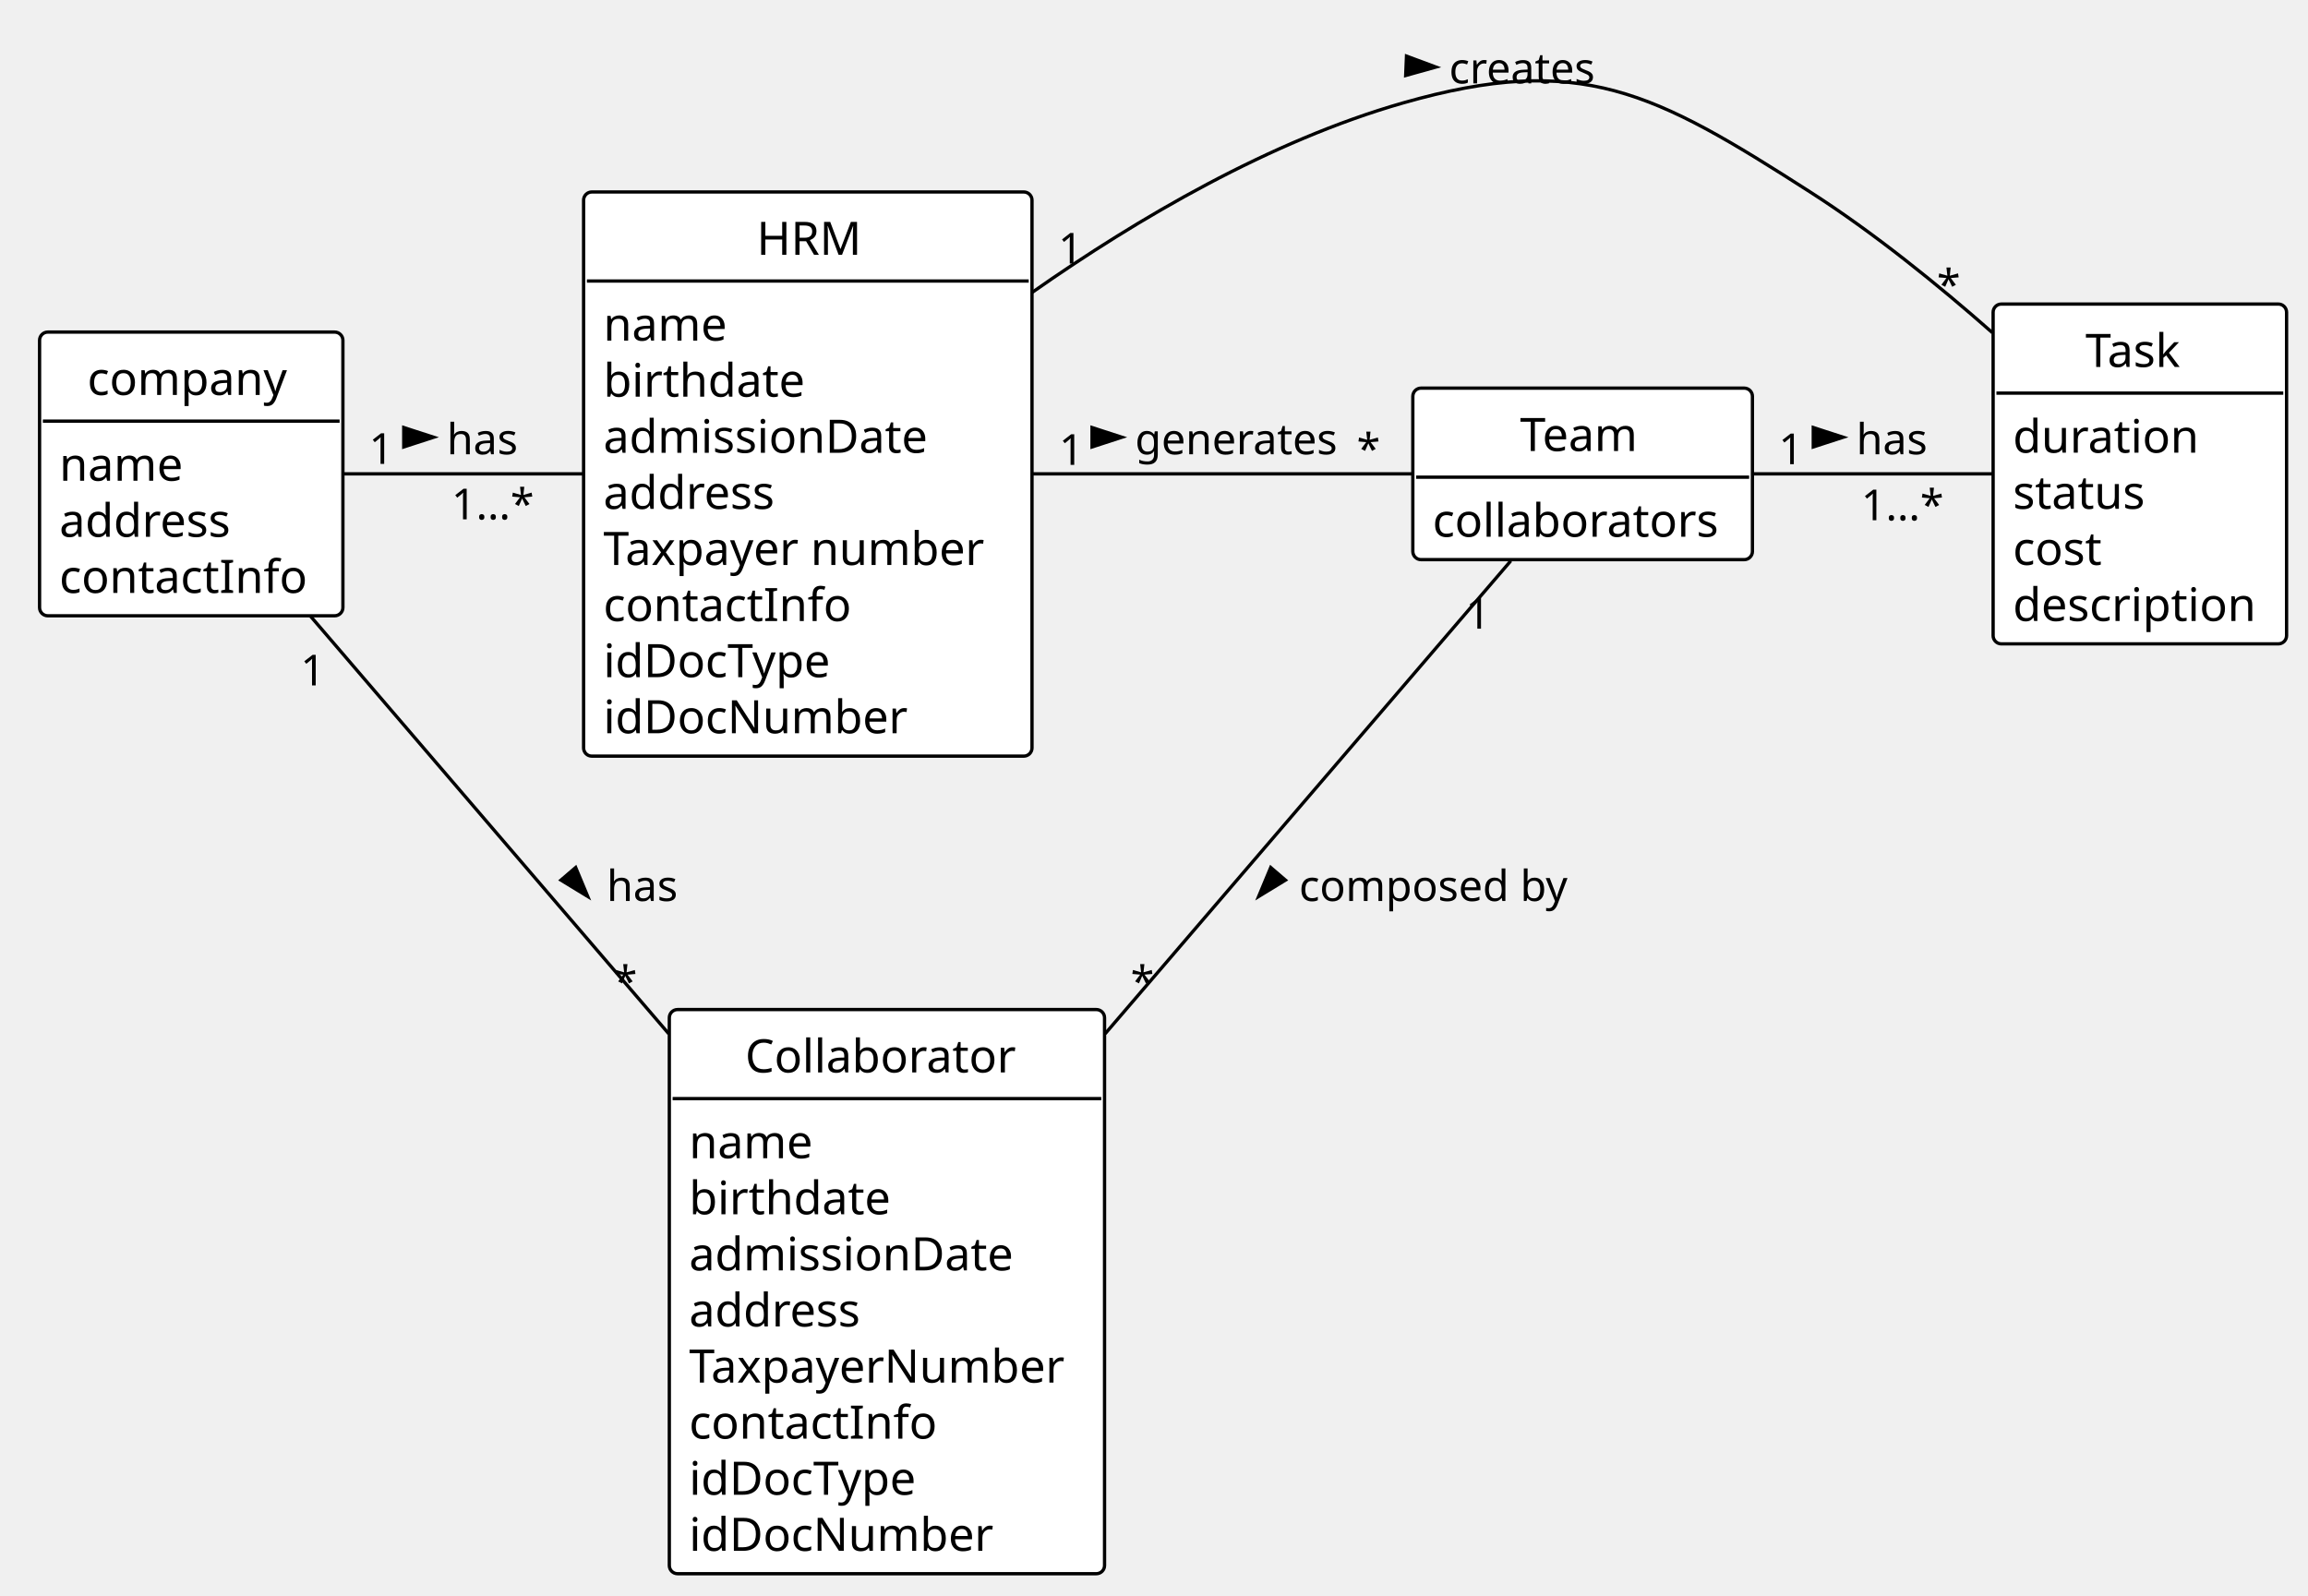
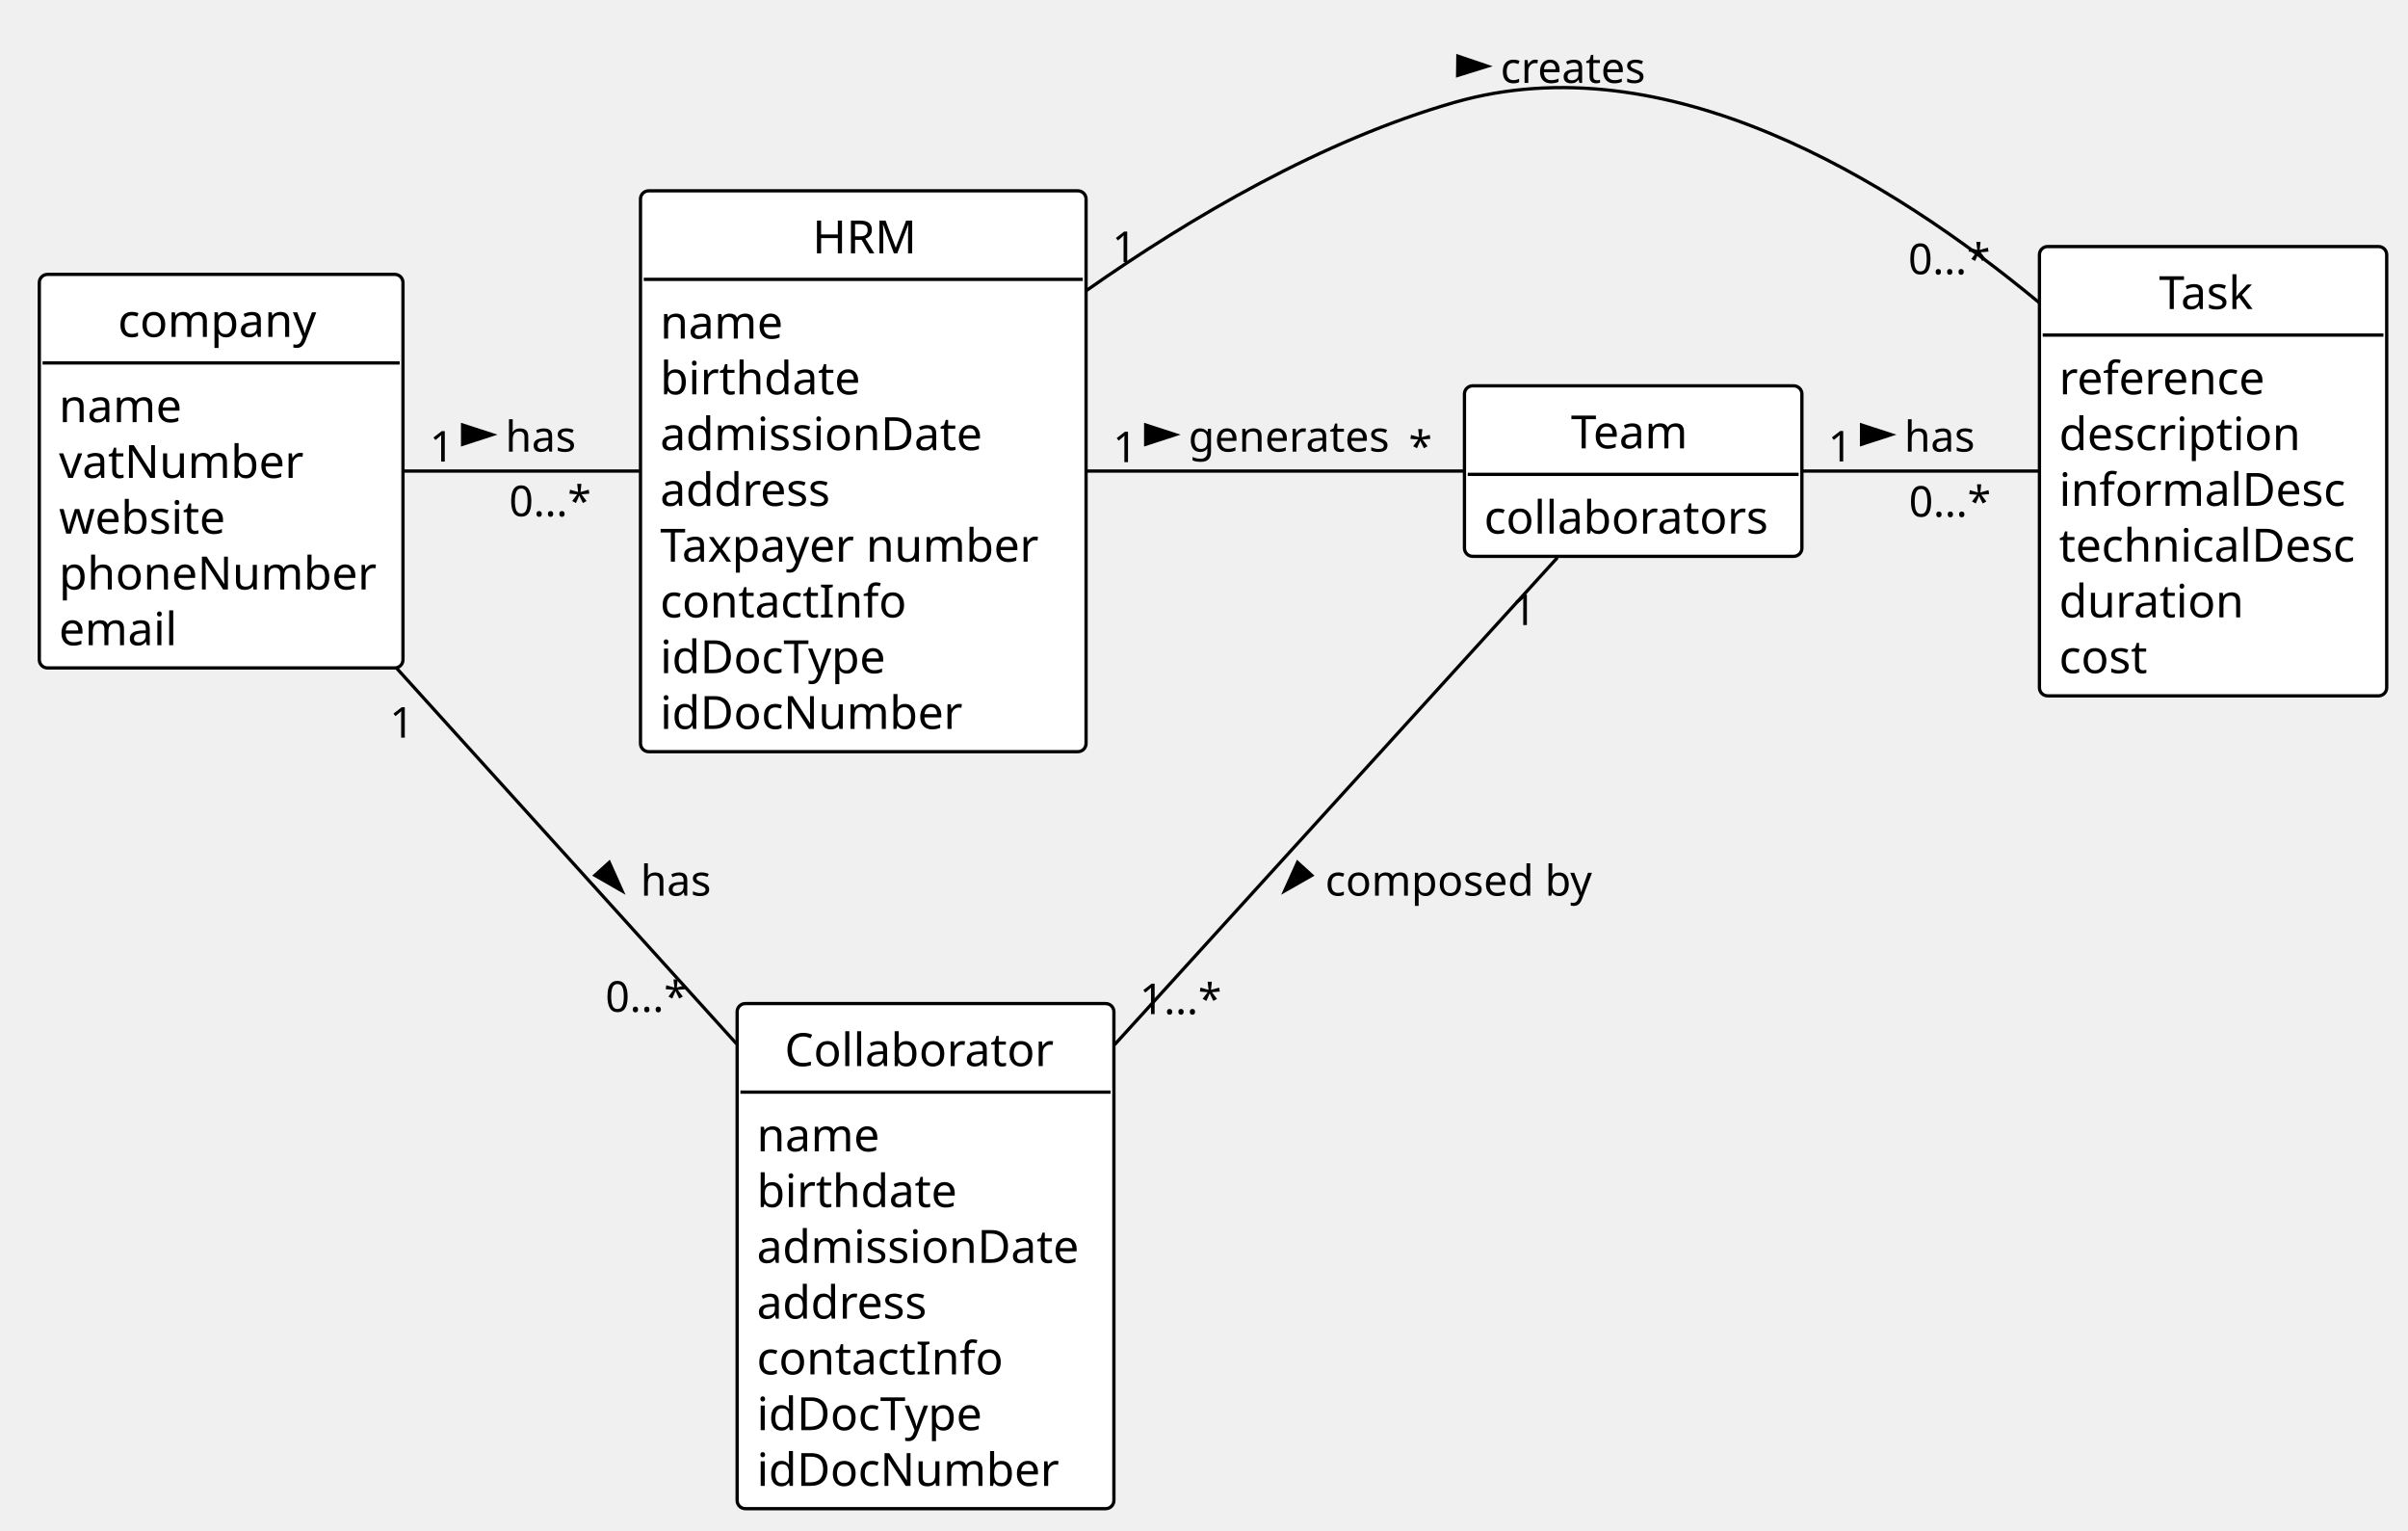
- <svg xmlns="http://www.w3.org/2000/svg" contentStyleType="text/css" height="484px" preserveAspectRatio="none" style="width:700px;height:484px;background:#FFFFFF;" version="1.1" viewBox="0 0 700 484" width="700px" zoomAndPan="magnify">
+ <svg xmlns="http://www.w3.org/2000/svg" contentStyleType="text/css" height="467px" preserveAspectRatio="none" style="width:735px;height:467px;background:#FFFFFF;" version="1.1" viewBox="0 0 735 467" width="735px" zoomAndPan="magnify">
  <defs />
  <g>
    <g id="elem_company">
-       <rect codeLine="8" fill="#FFFFFF" height="86.059" id="company" rx="2.5" ry="2.5" style="stroke:#000000;stroke-width:1.0;" width="92" x="12" y="100.73" />
-       <text fill="#000000" font-family="Verdana" font-size="14" lengthAdjust="spacing" textLength="63" x="26.5" y="119.805">company</text>
-       <line style="stroke:#000000;stroke-width:1.0;" x1="13" x2="103" y1="127.744" y2="127.744" />
-       <text fill="#000000" font-family="Verdana" font-size="14" lengthAdjust="spacing" textLength="38" x="18" y="145.819">name</text>
-       <text fill="#000000" font-family="Verdana" font-size="14" lengthAdjust="spacing" textLength="56" x="18" y="162.834">address</text>
-       <text fill="#000000" font-family="Verdana" font-size="14" lengthAdjust="spacing" textLength="80" x="18" y="179.849">contactInfo</text>
+       <rect codeLine="6" fill="#FFFFFF" height="120.088" id="company" rx="2.5" ry="2.5" style="stroke:#000000;stroke-width:1.0;" width="111" x="12" y="83.73" />
+       <text fill="#000000" font-family="Verdana" font-size="14" lengthAdjust="spacing" textLength="63" x="36" y="102.805">company</text>
+       <line style="stroke:#000000;stroke-width:1.0;" x1="13" x2="122" y1="110.744" y2="110.744" />
+       <text fill="#000000" font-family="Verdana" font-size="14" lengthAdjust="spacing" textLength="38" x="18" y="128.819">name</text>
+       <text fill="#000000" font-family="Verdana" font-size="14" lengthAdjust="spacing" textLength="77" x="18" y="145.834">vatNumber</text>
+       <text fill="#000000" font-family="Verdana" font-size="14" lengthAdjust="spacing" textLength="53" x="18" y="162.849">website</text>
+       <text fill="#000000" font-family="Verdana" font-size="14" lengthAdjust="spacing" textLength="99" x="18" y="179.863">phoneNumber</text>
+       <text fill="#000000" font-family="Verdana" font-size="14" lengthAdjust="spacing" textLength="35" x="18" y="196.878">email</text>
    </g>
    <g id="elem_Collaborator">
-       <rect codeLine="15" fill="#FFFFFF" height="171.132" id="Collaborator" rx="2.5" ry="2.5" style="stroke:#000000;stroke-width:1.0;" width="132" x="203" y="306.229" />
-       <text fill="#000000" font-family="Verdana" font-size="14" lengthAdjust="spacing" textLength="86" x="226" y="325.305">Collaborator</text>
-       <line style="stroke:#000000;stroke-width:1.0;" x1="204" x2="334" y1="333.244" y2="333.244" />
-       <text fill="#000000" font-family="Verdana" font-size="14" lengthAdjust="spacing" textLength="38" x="209" y="351.319">name</text>
-       <text fill="#000000" font-family="Verdana" font-size="14" lengthAdjust="spacing" textLength="64" x="209" y="368.334">birthdate</text>
-       <text fill="#000000" font-family="Verdana" font-size="14" lengthAdjust="spacing" textLength="103" x="209" y="385.349">admissionDate</text>
-       <text fill="#000000" font-family="Verdana" font-size="14" lengthAdjust="spacing" textLength="56" x="209" y="402.363">address</text>
-       <text fill="#000000" font-family="Verdana" font-size="14" lengthAdjust="spacing" textLength="120" x="209" y="419.378">TaxpayerNumber</text>
-       <text fill="#000000" font-family="Verdana" font-size="14" lengthAdjust="spacing" textLength="80" x="209" y="436.393">contactInfo</text>
-       <text fill="#000000" font-family="Verdana" font-size="14" lengthAdjust="spacing" textLength="73" x="209" y="453.407">idDocType</text>
-       <text fill="#000000" font-family="Verdana" font-size="14" lengthAdjust="spacing" textLength="94" x="209" y="470.422">idDocNumber</text>
+       <rect codeLine="14" fill="#FFFFFF" height="154.117" id="Collaborator" rx="2.5" ry="2.5" style="stroke:#000000;stroke-width:1.0;" width="115" x="225" y="306.229" />
+       <text fill="#000000" font-family="Verdana" font-size="14" lengthAdjust="spacing" textLength="86" x="239.5" y="325.305">Collaborator</text>
+       <line style="stroke:#000000;stroke-width:1.0;" x1="226" x2="339" y1="333.244" y2="333.244" />
+       <text fill="#000000" font-family="Verdana" font-size="14" lengthAdjust="spacing" textLength="38" x="231" y="351.319">name</text>
+       <text fill="#000000" font-family="Verdana" font-size="14" lengthAdjust="spacing" textLength="64" x="231" y="368.334">birthdate</text>
+       <text fill="#000000" font-family="Verdana" font-size="14" lengthAdjust="spacing" textLength="103" x="231" y="385.349">admissionDate</text>
+       <text fill="#000000" font-family="Verdana" font-size="14" lengthAdjust="spacing" textLength="56" x="231" y="402.363">address</text>
+       <text fill="#000000" font-family="Verdana" font-size="14" lengthAdjust="spacing" textLength="80" x="231" y="419.378">contactInfo</text>
+       <text fill="#000000" font-family="Verdana" font-size="14" lengthAdjust="spacing" textLength="73" x="231" y="436.393">idDocType</text>
+       <text fill="#000000" font-family="Verdana" font-size="14" lengthAdjust="spacing" textLength="94" x="231" y="453.407">idDocNumber</text>
    </g>
    <g id="elem_Team">
-       <rect codeLine="26" fill="#FFFFFF" height="52.029" id="Team" rx="2.5" ry="2.5" style="stroke:#000000;stroke-width:1.0;" width="103" x="428.5" y="117.73" />
-       <text fill="#000000" font-family="Verdana" font-size="14" lengthAdjust="spacing" textLength="38" x="461" y="136.805">Team</text>
-       <line style="stroke:#000000;stroke-width:1.0;" x1="429.5" x2="530.5" y1="144.744" y2="144.744" />
-       <text fill="#000000" font-family="Verdana" font-size="14" lengthAdjust="spacing" textLength="91" x="434.5" y="162.819">collaborators</text>
+       <rect codeLine="24" fill="#FFFFFF" height="52.029" id="Team" rx="2.5" ry="2.5" style="stroke:#000000;stroke-width:1.0;" width="103" x="447" y="117.73" />
+       <text fill="#000000" font-family="Verdana" font-size="14" lengthAdjust="spacing" textLength="38" x="479.5" y="136.805">Team</text>
+       <line style="stroke:#000000;stroke-width:1.0;" x1="448" x2="549" y1="144.744" y2="144.744" />
+       <text fill="#000000" font-family="Verdana" font-size="14" lengthAdjust="spacing" textLength="91" x="453" y="162.819">collaborators</text>
    </g>
    <g id="elem_HRM">
-       <rect codeLine="30" fill="#FFFFFF" height="171.132" id="HRM" rx="2.5" ry="2.5" style="stroke:#000000;stroke-width:1.0;" width="136" x="177" y="58.23" />
-       <text fill="#000000" font-family="Verdana" font-size="14" lengthAdjust="spacing" textLength="31" x="229.5" y="77.305">HRM</text>
-       <line style="stroke:#000000;stroke-width:1.0;" x1="178" x2="312" y1="85.244" y2="85.244" />
-       <text fill="#000000" font-family="Verdana" font-size="14" lengthAdjust="spacing" textLength="38" x="183" y="103.319">name</text>
-       <text fill="#000000" font-family="Verdana" font-size="14" lengthAdjust="spacing" textLength="64" x="183" y="120.334">birthdate</text>
-       <text fill="#000000" font-family="Verdana" font-size="14" lengthAdjust="spacing" textLength="103" x="183" y="137.349">admissionDate</text>
-       <text fill="#000000" font-family="Verdana" font-size="14" lengthAdjust="spacing" textLength="56" x="183" y="154.363">address</text>
-       <text fill="#000000" font-family="Verdana" font-size="14" lengthAdjust="spacing" textLength="124" x="183" y="171.378">Taxpayer number</text>
-       <text fill="#000000" font-family="Verdana" font-size="14" lengthAdjust="spacing" textLength="80" x="183" y="188.393">contactInfo</text>
-       <text fill="#000000" font-family="Verdana" font-size="14" lengthAdjust="spacing" textLength="73" x="183" y="205.407">idDocType</text>
-       <text fill="#000000" font-family="Verdana" font-size="14" lengthAdjust="spacing" textLength="94" x="183" y="222.422">idDocNumber</text>
+       <rect codeLine="28" fill="#FFFFFF" height="171.132" id="HRM" rx="2.5" ry="2.5" style="stroke:#000000;stroke-width:1.0;" width="136" x="195.5" y="58.23" />
+       <text fill="#000000" font-family="Verdana" font-size="14" lengthAdjust="spacing" textLength="31" x="248" y="77.305">HRM</text>
+       <line style="stroke:#000000;stroke-width:1.0;" x1="196.5" x2="330.5" y1="85.244" y2="85.244" />
+       <text fill="#000000" font-family="Verdana" font-size="14" lengthAdjust="spacing" textLength="38" x="201.5" y="103.319">name</text>
+       <text fill="#000000" font-family="Verdana" font-size="14" lengthAdjust="spacing" textLength="64" x="201.5" y="120.334">birthdate</text>
+       <text fill="#000000" font-family="Verdana" font-size="14" lengthAdjust="spacing" textLength="103" x="201.5" y="137.349">admissionDate</text>
+       <text fill="#000000" font-family="Verdana" font-size="14" lengthAdjust="spacing" textLength="56" x="201.5" y="154.363">address</text>
+       <text fill="#000000" font-family="Verdana" font-size="14" lengthAdjust="spacing" textLength="124" x="201.5" y="171.378">Taxpayer number</text>
+       <text fill="#000000" font-family="Verdana" font-size="14" lengthAdjust="spacing" textLength="80" x="201.5" y="188.393">contactInfo</text>
+       <text fill="#000000" font-family="Verdana" font-size="14" lengthAdjust="spacing" textLength="73" x="201.5" y="205.407">idDocType</text>
+       <text fill="#000000" font-family="Verdana" font-size="14" lengthAdjust="spacing" textLength="94" x="201.5" y="222.422">idDocNumber</text>
    </g>
    <g id="elem_Task">
-       <rect codeLine="41" fill="#FFFFFF" height="103.073" id="Task" rx="2.5" ry="2.5" style="stroke:#000000;stroke-width:1.0;" width="89" x="604.5" y="92.23" />
-       <text fill="#000000" font-family="Verdana" font-size="14" lengthAdjust="spacing" textLength="33" x="632.5" y="111.305">Task</text>
-       <line style="stroke:#000000;stroke-width:1.0;" x1="605.5" x2="692.5" y1="119.244" y2="119.244" />
-       <text fill="#000000" font-family="Verdana" font-size="14" lengthAdjust="spacing" textLength="59" x="610.5" y="137.319">duration</text>
-       <text fill="#000000" font-family="Verdana" font-size="14" lengthAdjust="spacing" textLength="45" x="610.5" y="154.334">status</text>
-       <text fill="#000000" font-family="Verdana" font-size="14" lengthAdjust="spacing" textLength="30" x="610.5" y="171.349">cost</text>
-       <text fill="#000000" font-family="Verdana" font-size="14" lengthAdjust="spacing" textLength="77" x="610.5" y="188.363">description</text>
+       <rect codeLine="39" fill="#FFFFFF" height="137.102" id="Task" rx="2.5" ry="2.5" style="stroke:#000000;stroke-width:1.0;" width="106" x="622.5" y="75.23" />
+       <text fill="#000000" font-family="Verdana" font-size="14" lengthAdjust="spacing" textLength="33" x="659" y="94.305">Task</text>
+       <line style="stroke:#000000;stroke-width:1.0;" x1="623.5" x2="727.5" y1="102.244" y2="102.244" />
+       <text fill="#000000" font-family="Verdana" font-size="14" lengthAdjust="spacing" textLength="65" x="628.5" y="120.319">reference</text>
+       <text fill="#000000" font-family="Verdana" font-size="14" lengthAdjust="spacing" textLength="77" x="628.5" y="137.334">description</text>
+       <text fill="#000000" font-family="Verdana" font-size="14" lengthAdjust="spacing" textLength="90" x="628.5" y="154.349">informalDesc</text>
+       <text fill="#000000" font-family="Verdana" font-size="14" lengthAdjust="spacing" textLength="94" x="628.5" y="171.363">technicalDesc</text>
+       <text fill="#000000" font-family="Verdana" font-size="14" lengthAdjust="spacing" textLength="59" x="628.5" y="188.378">duration</text>
+       <text fill="#000000" font-family="Verdana" font-size="14" lengthAdjust="spacing" textLength="30" x="628.5" y="205.393">cost</text>
    </g>
    <g id="link_company_HRM">
-       <path codeLine="48" d="M104.22,143.73 C126.07,143.73 152.59,143.73 176.7,143.73 " fill="none" id="company-HRM" style="stroke:#000000;stroke-width:1.0;" />
-       <polygon fill="#000000" points="131.5,132.629,122.455,129.69,122.455,135.568,131.5,132.629" style="stroke:#000000;stroke-width:1.0;" />
-       <text fill="#000000" font-family="Verdana" font-size="13" lengthAdjust="spacing" textLength="23" x="135.5" y="137.799">has</text>
-       <text fill="#000000" font-family="Verdana" font-size="13" lengthAdjust="spacing" textLength="8" x="111.91" y="140.708">1</text>
-       <text fill="#000000" font-family="Verdana" font-size="13" lengthAdjust="spacing" textLength="32" x="136.929" y="157.522">1...*</text>
+       <path codeLine="48" d="M123.14,143.73 C145.55,143.73 171.62,143.73 195.16,143.73 " fill="none" id="company-HRM" style="stroke:#000000;stroke-width:1.0;" />
+       <polygon fill="#000000" points="150.25,132.629,141.205,129.69,141.205,135.568,150.25,132.629" style="stroke:#000000;stroke-width:1.0;" />
+       <text fill="#000000" font-family="Verdana" font-size="13" lengthAdjust="spacing" textLength="23" x="154.25" y="137.799">has</text>
+       <text fill="#000000" font-family="Verdana" font-size="13" lengthAdjust="spacing" textLength="8" x="131.154" y="140.839">1</text>
+       <text fill="#000000" font-family="Verdana" font-size="13" lengthAdjust="spacing" textLength="32" x="155.385" y="157.522">0...*</text>
    </g>
    <g id="link_company_Collaborator">
-       <path codeLine="49" d="M94.03,186.739 C123.81,221.459 166.88,271.67 202.84,313.589 " fill="none" id="company-Collaborator" style="stroke:#000000;stroke-width:1.0;" />
-       <polygon fill="#000000" points="178.255,271.924,174.597,263.145,170.136,266.972,178.255,271.924" style="stroke:#000000;stroke-width:1.0;" />
-       <text fill="#000000" font-family="Verdana" font-size="13" lengthAdjust="spacing" textLength="23" x="184" y="273.299">has</text>
-       <text fill="#000000" font-family="Verdana" font-size="13" lengthAdjust="spacing" textLength="8" x="91.135" y="207.918">1</text>
-       <text fill="#000000" font-family="Verdana" font-size="13" lengthAdjust="spacing" textLength="9" x="186.112" y="302.329">*</text>
+       <path codeLine="49" d="M120.92,203.739 C152.51,238.639 192.52,282.839 224.83,318.519 " fill="none" id="company-Collaborator" style="stroke:#000000;stroke-width:1.0;" />
+       <polygon fill="#000000" points="189.856,271.836,185.964,263.158,181.607,267.103,189.856,271.836" style="stroke:#000000;stroke-width:1.0;" />
+       <text fill="#000000" font-family="Verdana" font-size="13" lengthAdjust="spacing" textLength="23" x="195.5" y="273.299">has</text>
+       <text fill="#000000" font-family="Verdana" font-size="13" lengthAdjust="spacing" textLength="8" x="118.943" y="225.081">1</text>
+       <text fill="#000000" font-family="Verdana" font-size="13" lengthAdjust="spacing" textLength="32" x="184.772" y="308.729">0...*</text>
    </g>
    <g id="link_HRM_Team">
-       <path codeLine="50" d="M313.29,143.73 C350.01,143.73 394.57,143.73 428.37,143.73 " fill="none" id="HRM-Team" style="stroke:#000000;stroke-width:1.0;" />
-       <polygon fill="#000000" points="340.25,132.629,331.205,129.69,331.205,135.568,340.25,132.629" style="stroke:#000000;stroke-width:1.0;" />
-       <text fill="#000000" font-family="Verdana" font-size="13" lengthAdjust="spacing" textLength="66" x="344.25" y="137.799">generates</text>
-       <text fill="#000000" font-family="Verdana" font-size="13" lengthAdjust="spacing" textLength="8" x="321.197" y="141.016">1</text>
-       <text fill="#000000" font-family="Verdana" font-size="13" lengthAdjust="spacing" textLength="9" x="411.477" y="140.799">*</text>
+       <path codeLine="50" d="M331.79,143.73 C368.51,143.73 413.07,143.73 446.87,143.73 " fill="none" id="HRM-Team" style="stroke:#000000;stroke-width:1.0;" />
+       <polygon fill="#000000" points="358.75,132.629,349.705,129.69,349.705,135.568,358.75,132.629" style="stroke:#000000;stroke-width:1.0;" />
+       <text fill="#000000" font-family="Verdana" font-size="13" lengthAdjust="spacing" textLength="66" x="362.75" y="137.799">generates</text>
+       <text fill="#000000" font-family="Verdana" font-size="13" lengthAdjust="spacing" textLength="8" x="339.697" y="141.016">1</text>
+       <text fill="#000000" font-family="Verdana" font-size="13" lengthAdjust="spacing" textLength="9" x="429.977" y="140.799">*</text>
    </g>
    <g id="link_Team_Collaborator">
-       <path codeLine="51" d="M458.21,170.13 C429.42,203.7 377.39,264.36 335.17,313.579 " fill="none" id="Team-Collaborator" style="stroke:#000000;stroke-width:1.0;" />
-       <polygon fill="#000000" points="381.745,271.924,389.864,266.972,385.403,263.145,381.745,271.924" style="stroke:#000000;stroke-width:1.0;" />
-       <text fill="#000000" font-family="Verdana" font-size="13" lengthAdjust="spacing" textLength="87" x="394" y="273.299">composed by</text>
-       <text fill="#000000" font-family="Verdana" font-size="13" lengthAdjust="spacing" textLength="8" x="444.568" y="190.699">1</text>
-       <text fill="#000000" font-family="Verdana" font-size="13" lengthAdjust="spacing" textLength="9" x="342.899" y="302.318">*</text>
+       <path codeLine="51" d="M475.38,170.149 C443.39,205.329 384.54,270.039 340.22,318.76 " fill="none" id="Team-Collaborator" style="stroke:#000000;stroke-width:1.0;" />
+       <polygon fill="#000000" points="392.136,271.828,400.396,267.114,396.048,263.159,392.136,271.828" style="stroke:#000000;stroke-width:1.0;" />
+       <text fill="#000000" font-family="Verdana" font-size="13" lengthAdjust="spacing" textLength="87" x="404.5" y="273.299">composed by</text>
+       <text fill="#000000" font-family="Verdana" font-size="13" lengthAdjust="spacing" textLength="8" x="461.447" y="190.724">1</text>
+       <text fill="#000000" font-family="Verdana" font-size="13" lengthAdjust="spacing" textLength="32" x="347.822" y="309.443">1...*</text>
    </g>
    <g id="link_Team_Task">
-       <path codeLine="52" d="M531.62,143.73 C554.82,143.73 581.94,143.73 604.26,143.73 " fill="none" id="Team-Task" style="stroke:#000000;stroke-width:1.0;" />
-       <polygon fill="#000000" points="559,132.629,549.955,129.69,549.955,135.568,559,132.629" style="stroke:#000000;stroke-width:1.0;" />
-       <text fill="#000000" font-family="Verdana" font-size="13" lengthAdjust="spacing" textLength="23" x="563" y="137.799">has</text>
-       <text fill="#000000" font-family="Verdana" font-size="13" lengthAdjust="spacing" textLength="8" x="539.442" y="140.799">1</text>
-       <text fill="#000000" font-family="Verdana" font-size="13" lengthAdjust="spacing" textLength="32" x="564.478" y="157.807">1...*</text>
+       <path codeLine="52" d="M550.17,143.73 C572.82,143.73 599.39,143.73 622.23,143.73 " fill="none" id="Team-Task" style="stroke:#000000;stroke-width:1.0;" />
+       <polygon fill="#000000" points="577.25,132.629,568.205,129.69,568.205,135.568,577.25,132.629" style="stroke:#000000;stroke-width:1.0;" />
+       <text fill="#000000" font-family="Verdana" font-size="13" lengthAdjust="spacing" textLength="23" x="581.25" y="137.799">has</text>
+       <text fill="#000000" font-family="Verdana" font-size="13" lengthAdjust="spacing" textLength="8" x="557.999" y="140.799">1</text>
+       <text fill="#000000" font-family="Verdana" font-size="13" lengthAdjust="spacing" textLength="32" x="582.654" y="157.658">0...*</text>
    </g>
    <g id="link_HRM_Task">
-       <path codeLine="53" d="M313.07,88.68 C345.16,66.18 385.21,42.76 425.5,31.23 C479.52,15.77 501.69,27.919 549,58.23 C568.23,70.549 587.7,86.299 604.28,100.909 " fill="none" id="HRM-Task" style="stroke:#000000;stroke-width:1.0;" />
-       <polygon fill="#000000" points="435.496,20.339,426.582,17.023,426.335,22.896,435.496,20.339" style="stroke:#000000;stroke-width:1.0;" />
-       <text fill="#000000" font-family="Verdana" font-size="13" lengthAdjust="spacing" textLength="50" x="439.5" y="25.299">creates</text>
-       <text fill="#000000" font-family="Verdana" font-size="13" lengthAdjust="spacing" textLength="8" x="320.953" y="79.944">1</text>
-       <text fill="#000000" font-family="Verdana" font-size="13" lengthAdjust="spacing" textLength="9" x="587.436" y="91.017">*</text>
+       <path codeLine="53" d="M331.57,88.68 C363.66,66.18 403.71,42.76 444,31.23 C508.44,12.79 576.85,54.58 622.44,92.359 " fill="none" id="HRM-Task" style="stroke:#000000;stroke-width:1.0;" />
+       <polygon fill="#000000" points="454,20.192,444.992,17.139,444.918,23.017,454,20.192" style="stroke:#000000;stroke-width:1.0;" />
+       <text fill="#000000" font-family="Verdana" font-size="13" lengthAdjust="spacing" textLength="50" x="458" y="25.299">creates</text>
+       <text fill="#000000" font-family="Verdana" font-size="13" lengthAdjust="spacing" textLength="8" x="339.453" y="79.944">1</text>
+       <text fill="#000000" font-family="Verdana" font-size="13" lengthAdjust="spacing" textLength="32" x="582.455" y="83.663">0...*</text>
    </g>
  </g>
</svg>
